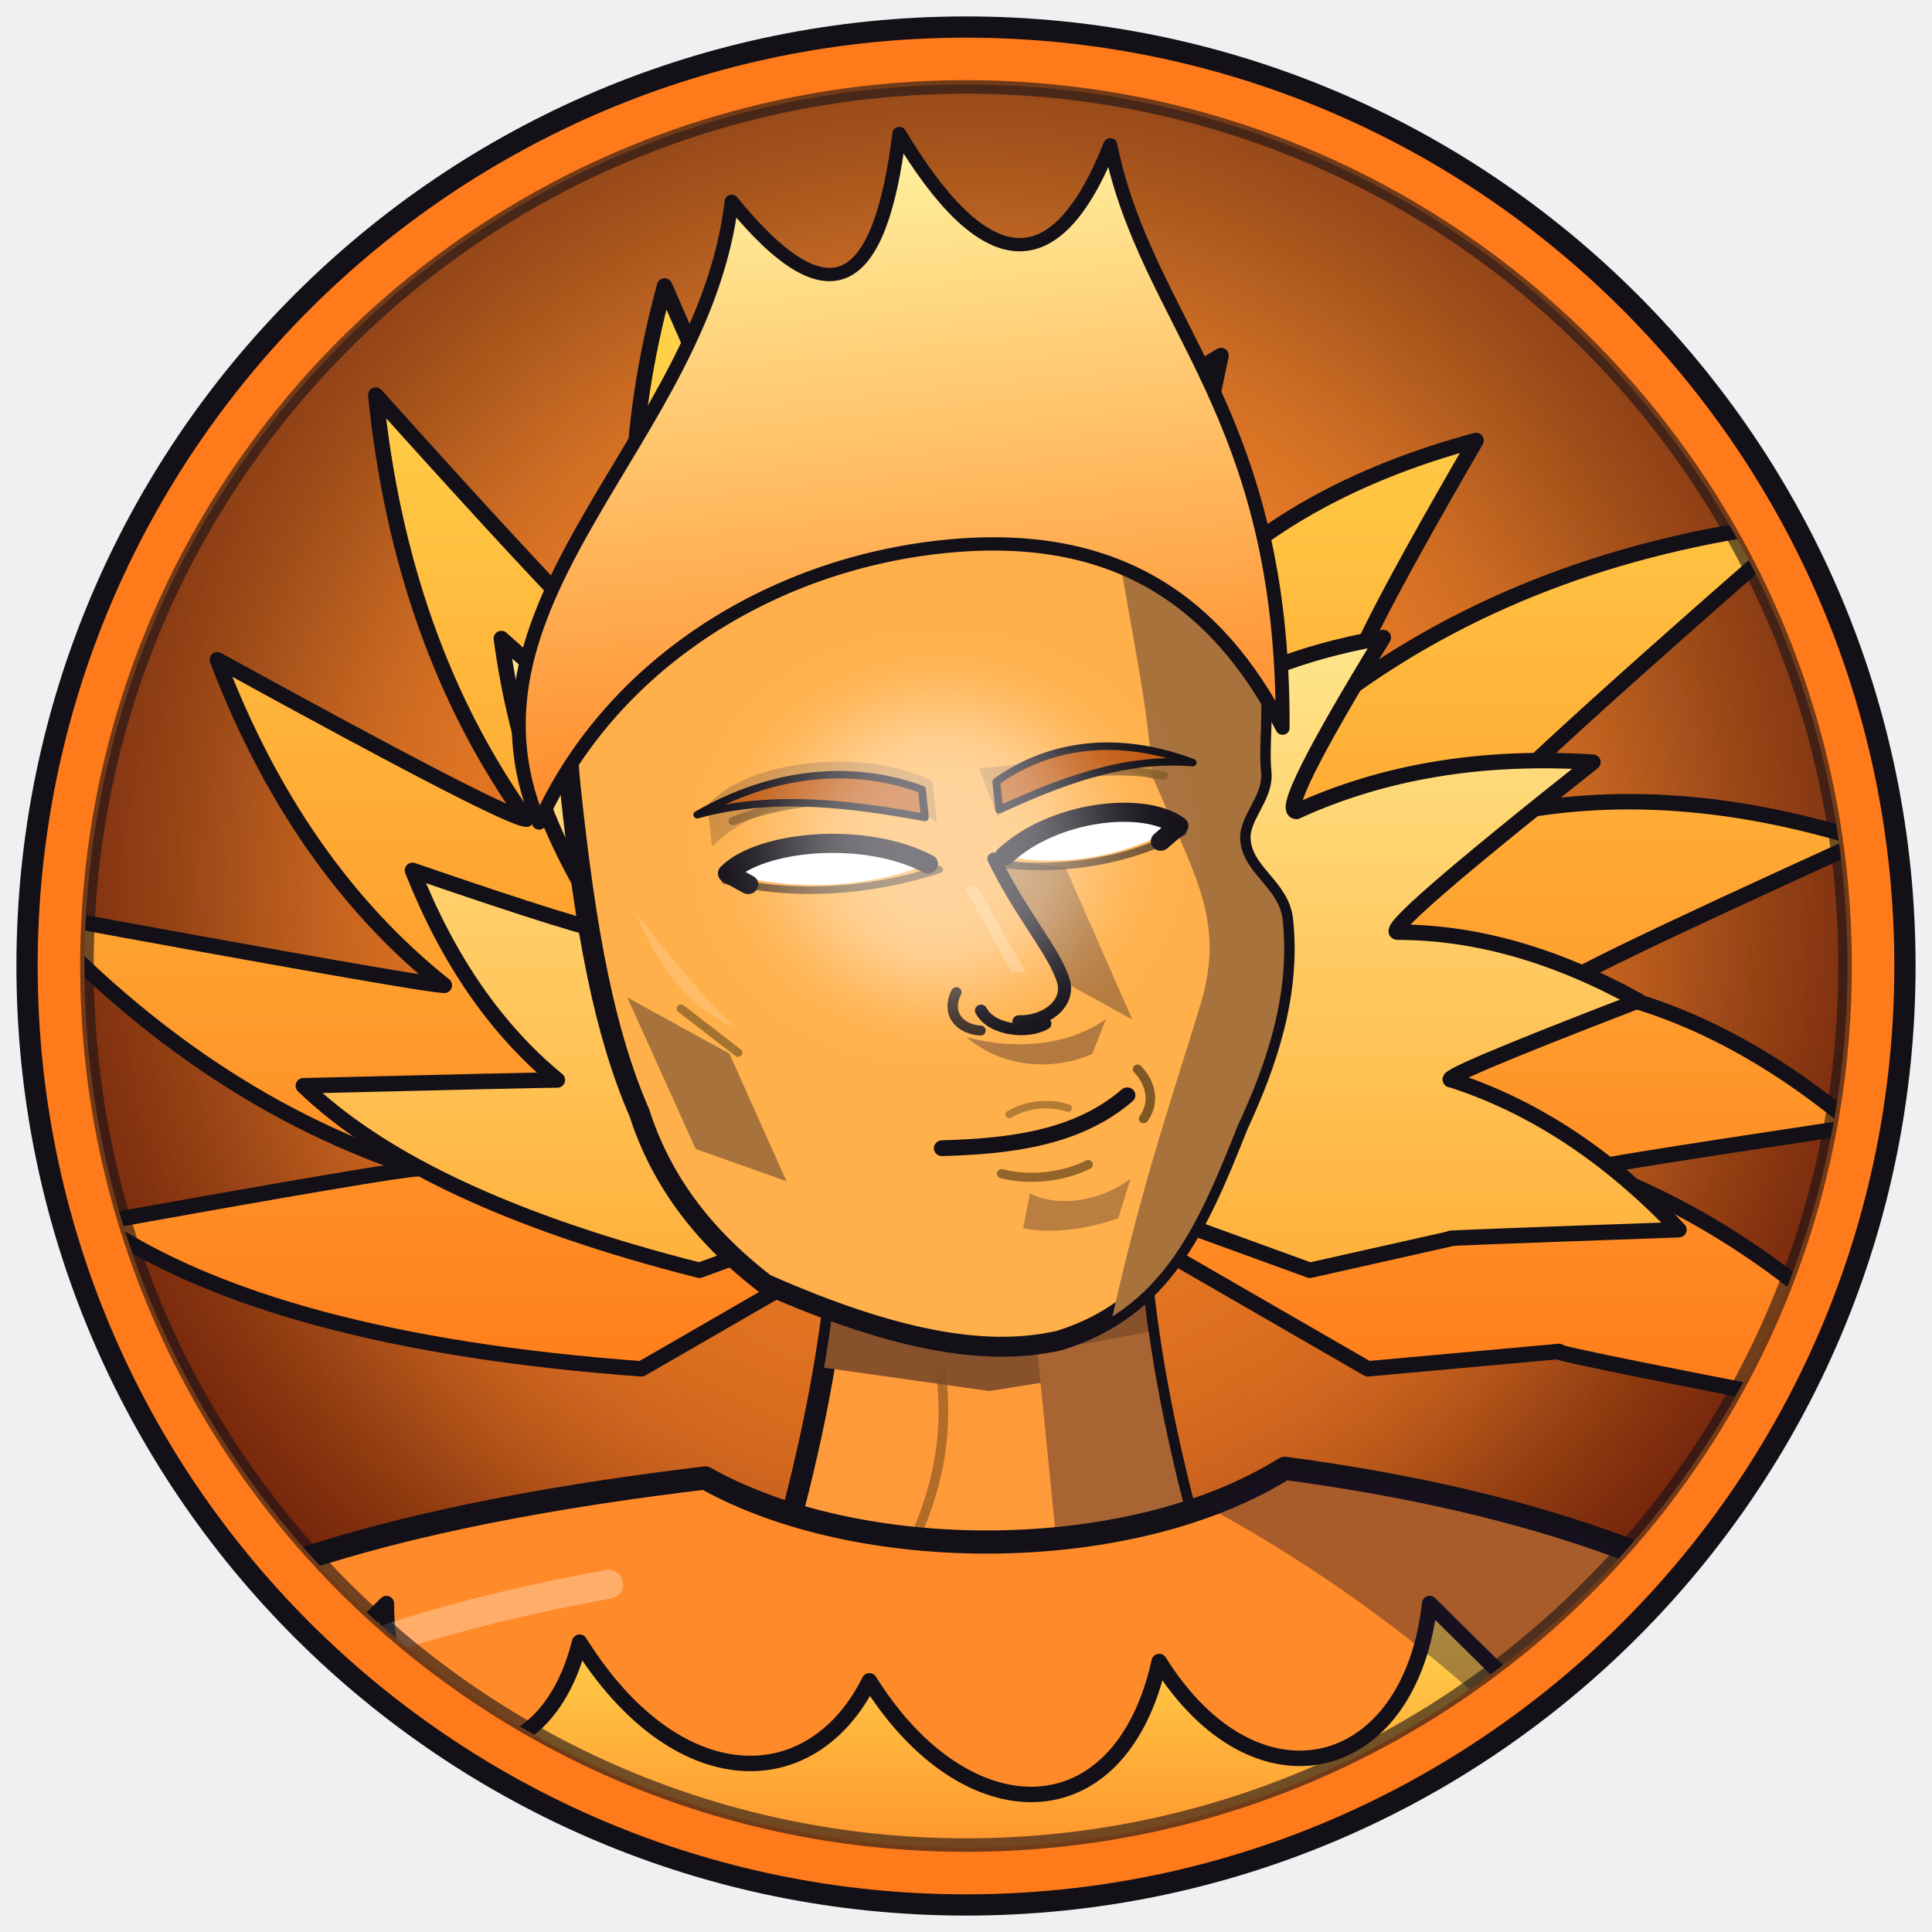
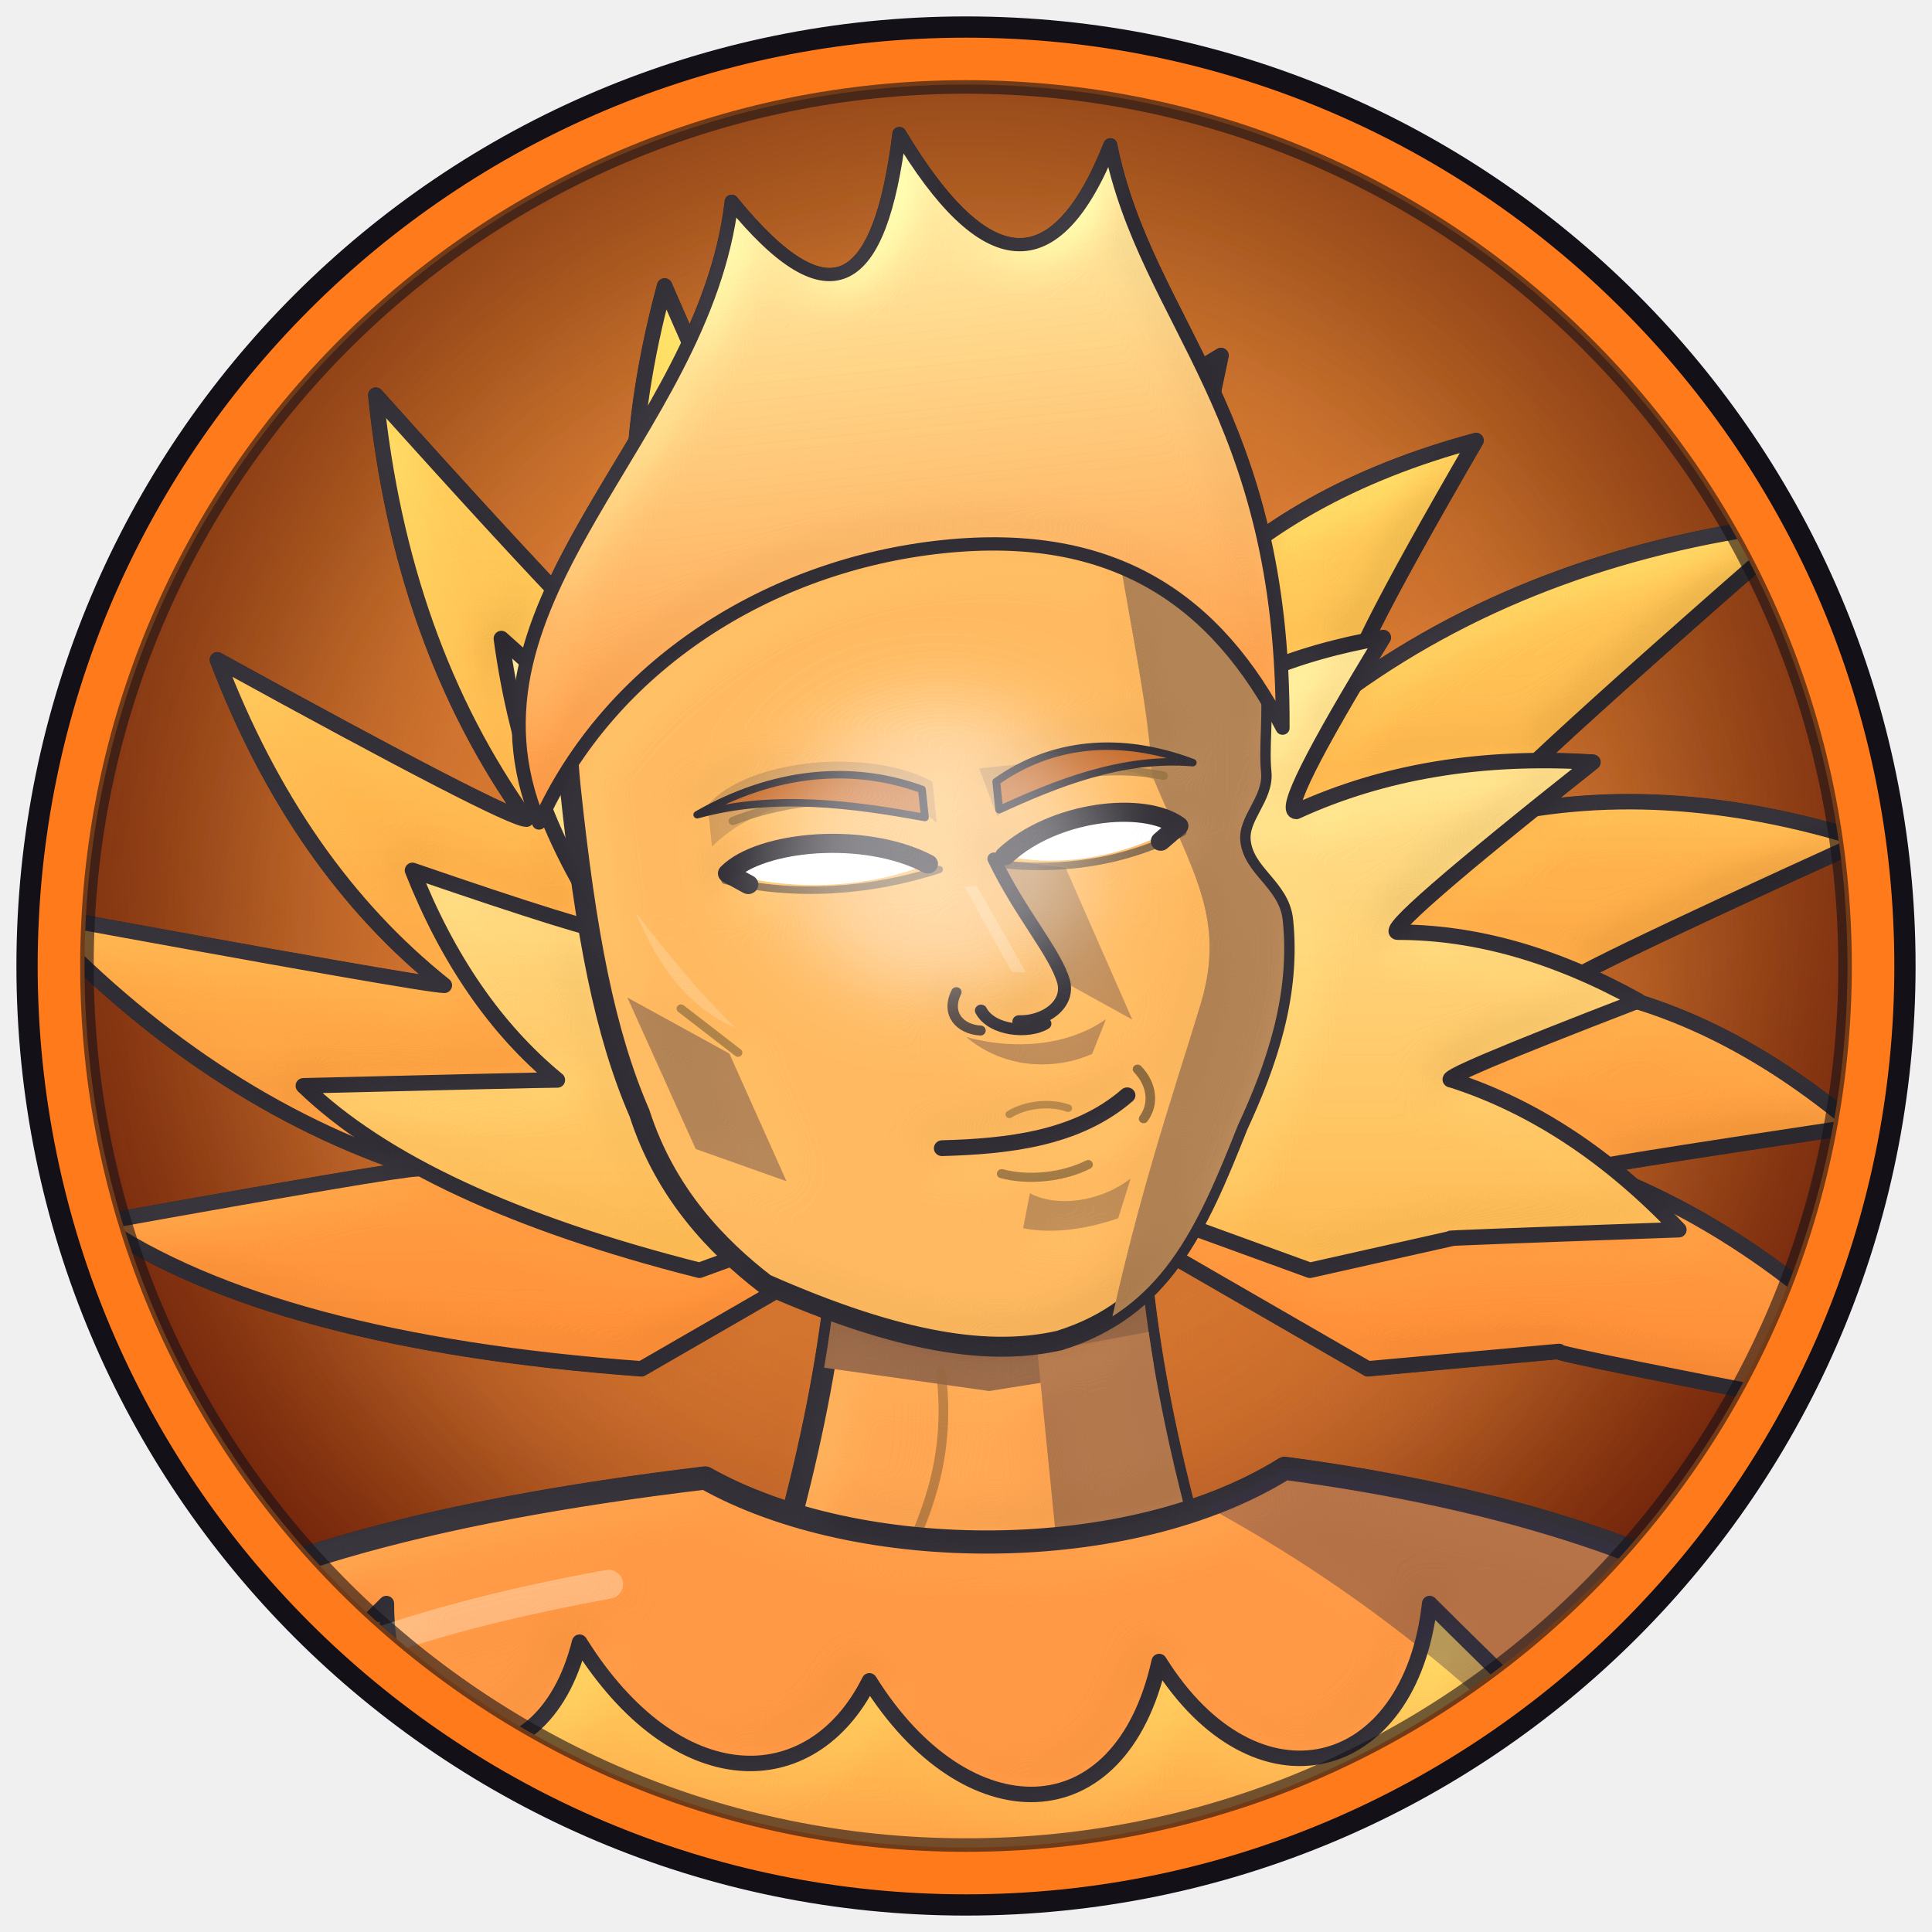
<svg xmlns="http://www.w3.org/2000/svg" viewBox="0 0 200 200" role="img" aria-label="La Torche">
  <defs>
    <clipPath id="torch-0">
      <path d="M102.4,35 C127.4,35 140.1,52 140.1,76 C140.1,80 139.1,84 139.1,87 C139.1,90 135.9,92 135.9,95 C135.9,99 139.8,101 139.8,105 C139.8,114 136.2,122 132.2,129 C126.2,141 121.2,150 109.2,152.5 C101.2,153.5 91.2,151 76.2,142 C71.2,137 65.9,130 63.9,120 C60.9,110 59.9,98 59.9,80 C59.9,52 76.4,35 102.4,35Z" />
    </clipPath>
    <clipPath id="torch-1">
      <path d="M76.9,92.4 C81,88.9 93,89 99.9,93.8 C93,95.9 84.3,95.5 76.9,92.4Z" />
    </clipPath>
    <clipPath id="torch-2">
      <path d="M129,92.4 C125.3,88.9 114.9,89 108.8,93.8 C114.9,95.9 122.5,95.5 129,92.4Z" />
    </clipPath>
    <linearGradient id="torch-3" x1="0" y1="0" x2="0" y2="1">
      <stop offset="0" stop-color="#ffd84d" stop-opacity="1" />
      <stop offset="1" stop-color="#ff5a10" stop-opacity="1" />
    </linearGradient>
    <clipPath id="torch-4">
      <path d="M-12,214 C-10,176 14.8,160 73,153 C89,162 117,162 133,152 C178.2,158 210,176 212,214Z" />
    </clipPath>
    <clipPath id="torch-5">
      <path d="M-12,214 C-10,176 14.8,160 73,153 C89,162 117,162 133,152 C178.2,158 210,176 212,214Z" />
    </clipPath>
    <clipPath id="torch-6">
      <path d="M87.4,116 C87.4,132 85.4,146 79.4,166 L125.4,166 C119.4,146 117.4,132 117.4,116Z" />
    </clipPath>
    <linearGradient id="torch-7" x1="0" y1="0" x2="0" y2="1">
      <stop offset="0" stop-color="#fff3a0" stop-opacity="1" />
      <stop offset="1" stop-color="#ff8a2a" stop-opacity="1" />
    </linearGradient>
    <filter id="torch-8" x="-60%" y="-60%" width="220%" height="220%">
      <feGaussianBlur stdDeviation="5" />
    </filter>
    <filter id="torch-9" x="-60%" y="-60%" width="220%" height="220%">
      <feGaussianBlur stdDeviation="12" />
    </filter>
    <linearGradient id="torch-10" x1="0" y1="0" x2="0" y2="1">
      <stop offset="0" stop-color="#ffd84d" stop-opacity="1" />
      <stop offset="1" stop-color="#ff7a1a" stop-opacity="1" />
    </linearGradient>
    <linearGradient id="torch-11" x1="0" y1="0" x2="0" y2="1">
      <stop offset="0" stop-color="#fff3a0" stop-opacity="1" />
      <stop offset="1" stop-color="#ffb03a" stop-opacity="1" />
    </linearGradient>
    <radialGradient id="torch-12" cx="0.5" cy="0.42" r="0.62">
      <stop offset="0" stop-color="#ffb347" stop-opacity="1" />
      <stop offset="1" stop-color="#5a0a00" stop-opacity="1" />
    </radialGradient>
    <clipPath id="torch-disc">
      <circle cx="100" cy="100" r="93" />
    </clipPath>
+     <filter id="torch-air" x="-10%" y="-10%" width="120%" height="120%" color-interpolation-filters="sRGB">
+       <feColorMatrix in="SourceGraphic" type="matrix" values="0 0 0 0 0  0 0 0 0 0  0 0 0 0 0  .30 .59 .11 0 0" result="lum" />
+       <feComposite in="lum" in2="SourceAlpha" operator="in" result="lumA" />
+       <feGaussianBlur in="lumA" stdDeviation="2.2" result="bump" />
+       <feDiffuseLighting in="bump" surfaceScale="2.4" diffuseConstant="1.15" lighting-color="#ffffff" result="dif">
+         <feDistantLight azimuth="225" elevation="48" />
+       </feDiffuseLighting>
+       <feSpecularLighting in="bump" surfaceScale="2.4" specularConstant="0.55" specularExponent="22" lighting-color="#ffffff" result="spc">
+         <feDistantLight azimuth="225" elevation="58" />
+       </feSpecularLighting>
+       <feComposite in="spc" in2="SourceAlpha" operator="in" result="spcA" />
+       <feComposite in="SourceGraphic" in2="dif" operator="arithmetic" k1="0.85" k2="0.15" k3="0" k4="0" result="lit" />
+       <feComposite in="lit" in2="spcA" operator="arithmetic" k1="0" k2="1" k3="0.55" k4="0" />
+     </filter>
  </defs>
  <circle cx="100" cy="100" r="96" fill="url(#torch-12)" />
  <g clip-path="url(#torch-disc)">
-     <circle cx="100" cy="100" r="70" fill="#ff7a1a" filter="url(#torch-9)" opacity="0.6" />
-     <path d="M66.4,141.7 Q28.2,138.9 10.1,126.6 Q41.2,121 43.2,121 Q21.3,113.9 3.2,94.5 Q44,102 46,102 Q30.7,89.8 22.5,68.3 Q52.5,84.8 54.5,84.8 Q41.5,66.6 38.9,40.9 Q66,71.1 68,71.1 Q62.7,52 68.8,29.6 Q83,62.3 85,62.3 Q86.4,44.2 99,26.6 Q102,59.2 104,59.2 Q110.6,46.2 126.4,36.8 Q121,62.3 123,62.3 Q133.8,50.7 152.8,45.6 Q138,71.1 140,71.1 Q159.6,57.1 186.8,54 Q151.5,84.8 153.5,84.8 Q171.7,80.3 193,87 Q160,102 162,102 Q177.4,104.2 192.1,116.6 Q162.8,121 164.8,121 Q185.1,128.5 201.2,147.9 Q159.4,139.9 161.4,139.9 L141.6,141.7 L104,120Z" fill="url(#torch-10)" stroke="#141018" stroke-width="1.6" stroke-linejoin="round" stroke-linecap="round" />
-     <path d="M72.4,131.5 Q43.6,124.2 31.4,112.4 Q55.7,111.8 57.7,111.8 Q48.2,104 42.7,90.1 Q61.3,96.5 63.3,96.5 Q54.3,83.9 51.9,66.1 Q71.8,84 73.8,84 Q69.7,69.2 73.7,51.9 Q85.9,75.8 87.9,75.8 Q89.8,62.9 99.1,50.5 Q102,73 104,73 Q110.4,59.4 124.4,48.9 Q118.1,75.8 120.1,75.8 Q129.2,68.4 143.2,66 Q132.2,84 134.2,84 Q147.7,77.8 164.9,78.9 Q142.7,96.5 144.7,96.5 Q156.8,96.5 169.6,103.6 Q148.3,111.8 150.3,111.8 Q163,115.9 173.8,127.3 Q148.3,128.2 150.3,128.2 L135.6,131.5 L104,120Z" fill="url(#torch-11)" stroke="#141018" stroke-width="1.6" stroke-linejoin="round" stroke-linecap="round" />
-     <path d="M87.4,116 C87.4,132 85.4,146 79.4,166 L125.4,166 C119.4,146 117.4,132 117.4,116Z" fill="#ff9a3a" stroke="#141018" stroke-width="2.2" stroke-linejoin="round" stroke-linecap="round" />
-     <g clip-path="url(#torch-6)">
-       <path d="M60,110 L140,110 L140,138 L102.4,144 L60,138Z" fill="#87512c" />
-       <path d="M107.4,140 L140,134 L140,180 L111.4,180Z" fill="#a86533" />
-     </g>
-     <path d="M97.4,142 C98.4,150 96.4,156 93.4,162" fill="none" stroke="#804d1d" stroke-width="1" stroke-linecap="round" stroke-linejoin="round" opacity=".6" />
-     <path d="M-12,214 C-10,176 14.8,160 73,153 C89,162 117,162 133,152 C178.2,158 210,176 212,214Z" fill="#ff8a2a" stroke="#141018" stroke-width="2.4" stroke-linejoin="round" stroke-linecap="round" />
-     <g clip-path="url(#torch-4)">
-       <path d="M20,214 C14,190 30,176 40,166 C40,184 56,186 60,170 C70,186 84,186 90,174 C100,190 116,190 120,172 C130,188 146,184 148,166 C162,180 176,192 186,214Z" fill="url(#torch-3)" stroke="#141018" stroke-width="1.6" stroke-linejoin="round" stroke-linecap="round" />
-     </g>
-     <g clip-path="url(#torch-5)">
-       <path d="M117,152 C143,164 169,186 183,214 L240,214 L240,140Z" fill="#1a0f2a" opacity=".38" />
-       <path d="M33,214 C43,200 73,194 101,202 L101,214Z" fill="#1a0f2a" opacity=".22" />
-       <path d="M4,196 C14,180 30,170 63,164" fill="none" stroke="#fff" stroke-width="3" stroke-linecap="round" stroke-linejoin="round" opacity=".3" />
-     </g>
-     <g transform="translate(0 -6) rotate(-6 100 132) translate(100 104) scale(0.9 0.86) translate(-100 -104)">
-       <path d="M102.4,35 C127.4,35 140.1,52 140.1,76 C140.1,80 139.1,84 139.1,87 C139.1,90 135.9,92 135.9,95 C135.9,99 139.8,101 139.8,105 C139.8,114 136.2,122 132.2,129 C126.2,141 121.2,150 109.2,152.5 C101.2,153.5 91.2,151 76.2,142 C71.2,137 65.9,130 63.9,120 C60.9,110 59.9,98 59.9,80 C59.9,52 76.4,35 102.4,35Z" fill="#ffb04a" stroke="#141018" stroke-width="2.4" stroke-linejoin="round" stroke-linecap="round" />
-       <g clip-path="url(#torch-0)">
-         <path d="M127.4,28 C122.4,48 127.4,70 126.6,86 C130,98 133.4,104 129.4,114 C125.4,124 119,138 113.2,158 L220,158 L220,28Z" fill="#a8723d" />
-         <path d="M75.4,89 C82.4,83 96.4,83 101.4,89 L101.4,84 C94.4,79 80.4,79 75.4,84Z" fill="#a8723d" opacity=".55" />
-         <path d="M108.4,89 C113.9,83 124.9,83 129.4,89 L130.9,83 L106.9,83Z" fill="#a8723d" opacity=".55" />
-         <path d="M63.9,106 L74.9,114 L79.9,130 L69.9,125Z" fill="#a8723d" />
-         <path d="M107.6,134.5 C110.4,136.5 115.4,136.5 119.3,134 L117.4,138.6 C113.4,139.6 109.4,139.6 106.4,138.6Z" fill="#a8723d" opacity=".8" />
-         <path d="M107.5,94 C109.9,101 113.4,106 114,109.6 L121.4,115 L115.6,96Z" fill="#a8723d" opacity=".85" />
-         <path d="M102.2,115 C108.4,117.5 114.4,117 118.4,114.6 L116.4,118.6 C112.4,120 106.4,119.6 102.2,115Z" fill="#a06c3b" opacity=".8" />
-         <path d="M83.4,54 C91.4,46 101.4,44 111.4,45 C101.4,48 93.4,52 87.4,60Z" fill="#ffc172" opacity=".8" />
-         <path d="M65.9,96 C67.9,103 70.9,108 75.9,111 C71.9,106 68.9,101 65.9,96Z" fill="#ffc172" opacity=".8" />
+     <g filter="url(#torch-air)">
+       <circle cx="100" cy="100" r="70" fill="#ff7a1a" filter="url(#torch-9)" opacity="0.6" />
+       <path d="M66.4,141.7 Q28.2,138.9 10.1,126.6 Q41.2,121 43.2,121 Q21.3,113.9 3.2,94.5 Q44,102 46,102 Q30.7,89.8 22.5,68.3 Q52.5,84.8 54.5,84.8 Q41.5,66.6 38.9,40.9 Q66,71.1 68,71.1 Q62.7,52 68.8,29.6 Q83,62.3 85,62.3 Q86.4,44.2 99,26.6 Q102,59.2 104,59.2 Q110.6,46.2 126.4,36.8 Q121,62.3 123,62.3 Q133.8,50.7 152.8,45.6 Q138,71.1 140,71.1 Q159.6,57.1 186.8,54 Q151.5,84.8 153.5,84.8 Q171.7,80.3 193,87 Q160,102 162,102 Q177.4,104.2 192.1,116.6 Q162.8,121 164.8,121 Q185.1,128.5 201.2,147.9 Q159.4,139.9 161.4,139.9 L141.6,141.7 L104,120Z" fill="url(#torch-10)" stroke="#141018" stroke-width="1.6" stroke-linejoin="round" stroke-linecap="round" />
+       <path d="M72.4,131.5 Q43.6,124.2 31.4,112.4 Q55.7,111.8 57.7,111.8 Q48.2,104 42.7,90.1 Q61.3,96.5 63.3,96.5 Q54.3,83.9 51.9,66.1 Q71.8,84 73.8,84 Q69.7,69.2 73.7,51.9 Q85.9,75.8 87.9,75.8 Q89.8,62.9 99.1,50.5 Q102,73 104,73 Q110.4,59.4 124.4,48.9 Q118.1,75.8 120.1,75.8 Q129.2,68.4 143.2,66 Q132.2,84 134.2,84 Q147.7,77.8 164.9,78.9 Q142.7,96.5 144.7,96.5 Q156.8,96.5 169.6,103.6 Q148.3,111.8 150.3,111.8 Q163,115.9 173.8,127.3 Q148.3,128.2 150.3,128.2 L135.6,131.5 L104,120Z" fill="url(#torch-11)" stroke="#141018" stroke-width="1.6" stroke-linejoin="round" stroke-linecap="round" />
+       <path d="M87.4,116 C87.4,132 85.4,146 79.4,166 L125.4,166 C119.4,146 117.4,132 117.4,116Z" fill="#ff9a3a" stroke="#141018" stroke-width="2.2" stroke-linejoin="round" stroke-linecap="round" />
+       <g clip-path="url(#torch-6)">
+         <path d="M60,110 L140,110 L140,138 L102.4,144 L60,138Z" fill="#87512c" />
+         <path d="M107.4,140 L140,134 L140,180 L111.4,180Z" fill="#a86533" />
      </g>
-       <g clip-path="url(#torch-1)">
-         <path d="M76.9,92.4 C81,88.9 93,89 99.9,93.8 C93,95.9 84.3,95.5 76.9,92.4Z" fill="#ffffff" />
+       <path d="M97.4,142 C98.4,150 96.4,156 93.4,162" fill="none" stroke="#804d1d" stroke-width="1" stroke-linecap="round" stroke-linejoin="round" opacity=".6" />
+       <path d="M-12,214 C-10,176 14.8,160 73,153 C89,162 117,162 133,152 C178.2,158 210,176 212,214Z" fill="#ff8a2a" stroke="#141018" stroke-width="2.4" stroke-linejoin="round" stroke-linecap="round" />
+       <g clip-path="url(#torch-4)">
+         <path d="M20,214 C14,190 30,176 40,166 C40,184 56,186 60,170 C70,186 84,186 90,174 C100,190 116,190 120,172 C130,188 146,184 148,166 C162,180 176,192 186,214Z" fill="url(#torch-3)" stroke="#141018" stroke-width="1.6" stroke-linejoin="round" stroke-linecap="round" />
      </g>
-       <path d="M79.1,94 L76.9,92.4 C81,88.9 93,89 99.9,93.8" fill="none" stroke="#141018" stroke-width="2.3" stroke-linecap="round" stroke-linejoin="round" />
-       <path d="M101.1,94.6 C93,96.4 84.3,96.1 76.5,93.2" fill="none" stroke="#141018" stroke-width="0.9" stroke-linecap="round" stroke-linejoin="round" opacity=".6" />
-       <path d="M78.1,86.2 C85,84.2 93,84.6 98.1,87" fill="none" stroke="#805825" stroke-width="1" stroke-linecap="round" stroke-linejoin="round" opacity=".75" />
-       <g clip-path="url(#torch-2)">
-         <path d="M129,92.4 C125.3,88.9 114.9,89 108.8,93.8 C114.9,95.9 122.5,95.5 129,92.4Z" fill="#ffffff" />
+       <g clip-path="url(#torch-5)">
+         <path d="M117,152 C143,164 169,186 183,214 L240,214 L240,140Z" fill="#1a0f2a" opacity=".38" />
+         <path d="M33,214 C43,200 73,194 101,202 L101,214Z" fill="#1a0f2a" opacity=".22" />
+         <path d="M4,196 C14,180 30,170 63,164" fill="none" stroke="#fff" stroke-width="3" stroke-linecap="round" stroke-linejoin="round" opacity=".3" />
      </g>
-       <path d="M126.8,94 L129,92.4 C125.3,88.9 114.9,89 108.8,93.8" fill="none" stroke="#141018" stroke-width="2.3" stroke-linecap="round" stroke-linejoin="round" />
-       <path d="M107.6,94.6 C114.9,96.4 122.5,96.1 129.4,93.2" fill="none" stroke="#141018" stroke-width="0.9" stroke-linecap="round" stroke-linejoin="round" opacity=".6" />
-       <path d="M127.9,86.2 C121.9,84.2 114.9,84.6 110.5,87" fill="none" stroke="#805825" stroke-width="1" stroke-linecap="round" stroke-linejoin="round" opacity=".75" />
-       <path d="M100.1,84.8 C92.3,80.8 83.2,80.8 74.1,85 C83.2,83.4 92.3,85.8 100.1,88.2Z" fill="#c25a10" stroke="#141018" stroke-width="0.9" stroke-linejoin="round" stroke-linecap="round" />
-       <path d="M108.7,84.8 C115.5,80.8 123.4,80.8 131.4,85 C123.4,83.4 115.5,85.8 108.7,88.2Z" fill="#c25a10" stroke="#141018" stroke-width="0.9" stroke-linejoin="round" stroke-linecap="round" />
-       <path d="M105.2,97 L109.8,108 L108.2,107.8 L103.8,97Z" fill="#ffc477" opacity=".85" />
-       <path d="M107.5,94 C109.9,101 113.4,106 114,109.6 C114.4,112.4 111.4,114.2 108.4,113.8" fill="none" stroke="#141018" stroke-width="1.5" stroke-linecap="round" stroke-linejoin="round" />
-       <path d="M104.2,112 C105.2,114.6 109.4,115.4 111.4,114.4" fill="none" stroke="#141018" stroke-width="1.4" stroke-linecap="round" stroke-linejoin="round" />
-       <path d="M101.6,109.5 C100.1,112 101.6,114 103.9,114.4" fill="none" stroke="#141018" stroke-width="1.2" stroke-linecap="round" stroke-linejoin="round" opacity=".85" />
-       <path d="M104.6,131.8 C107.6,133 111.6,133 114.6,131.8" fill="none" stroke="#805825" stroke-width="1.1" stroke-linecap="round" stroke-linejoin="round" opacity=".85" />
-       <path d="M106.2,124.8 C108.2,123.8 111,123.8 113,124.8" fill="none" stroke="#805825" stroke-width="0.9" stroke-linecap="round" stroke-linejoin="round" opacity=".6" />
-       <path d="M98.1,128 C105.6,128.6 113.6,128.6 119.9,124" fill="none" stroke="#141018" stroke-width="1.9" stroke-linecap="round" stroke-linejoin="round" />
-       <path d="M121.4,121 C122.9,123 122.9,125.4 121.5,127" fill="none" stroke="#805825" stroke-width="1.1" stroke-linecap="round" stroke-linejoin="round" />
-       <path d="M69.9,108 L75.9,114" fill="none" stroke="#805825" stroke-width="1" stroke-linecap="round" stroke-linejoin="round" opacity=".7" />
-       <path d="M55.9,84 C47.9,56 79.4,40 85.4,12 C95.4,28 101.4,24 105.4,6 C113.4,24 121.4,26 129.4,10 C131.4,32 146.1,44 142.1,82 C136.1,66 125.4,56 105.4,56 C85.4,56 65.9,66 55.9,84Z" fill="url(#torch-7)" stroke="#141018" stroke-width="1.6" stroke-linejoin="round" stroke-linecap="round" />
-       <circle cx="101.4" cy="92" r="18" fill="#fff" filter="url(#torch-8)" opacity="0.45" />
+       <g transform="translate(0 -6) rotate(-6 100 132) translate(100 104) scale(0.9 0.86) translate(-100 -104)">
+         <path d="M102.4,35 C127.4,35 140.1,52 140.1,76 C140.1,80 139.1,84 139.1,87 C139.1,90 135.9,92 135.9,95 C135.9,99 139.8,101 139.8,105 C139.8,114 136.2,122 132.2,129 C126.2,141 121.2,150 109.2,152.5 C101.2,153.5 91.2,151 76.2,142 C71.2,137 65.9,130 63.9,120 C60.9,110 59.9,98 59.9,80 C59.9,52 76.4,35 102.4,35Z" fill="#ffb04a" stroke="#141018" stroke-width="2.4" stroke-linejoin="round" stroke-linecap="round" />
+         <g clip-path="url(#torch-0)">
+           <path d="M127.4,28 C122.4,48 127.4,70 126.6,86 C130,98 133.4,104 129.4,114 C125.4,124 119,138 113.2,158 L220,158 L220,28Z" fill="#a8723d" />
+           <path d="M75.4,89 C82.4,83 96.4,83 101.4,89 L101.4,84 C94.4,79 80.4,79 75.4,84Z" fill="#a8723d" opacity=".55" />
+           <path d="M108.4,89 C113.9,83 124.9,83 129.4,89 L130.9,83 L106.9,83Z" fill="#a8723d" opacity=".55" />
+           <path d="M63.9,106 L74.9,114 L79.9,130 L69.9,125Z" fill="#a8723d" />
+           <path d="M107.6,134.5 C110.4,136.5 115.4,136.5 119.3,134 L117.4,138.6 C113.4,139.6 109.4,139.6 106.4,138.6Z" fill="#a8723d" opacity=".8" />
+           <path d="M107.5,94 C109.9,101 113.4,106 114,109.6 L121.4,115 L115.6,96Z" fill="#a8723d" opacity=".85" />
+           <path d="M102.2,115 C108.4,117.5 114.4,117 118.4,114.6 L116.4,118.6 C112.4,120 106.4,119.6 102.2,115Z" fill="#a06c3b" opacity=".8" />
+           <path d="M83.4,54 C91.4,46 101.4,44 111.4,45 C101.4,48 93.4,52 87.4,60Z" fill="#ffc172" opacity=".8" />
+           <path d="M65.9,96 C67.9,103 70.9,108 75.9,111 C71.9,106 68.9,101 65.9,96Z" fill="#ffc172" opacity=".8" />
+         </g>
+         <g clip-path="url(#torch-1)">
+           <path d="M76.9,92.4 C81,88.9 93,89 99.9,93.8 C93,95.9 84.3,95.5 76.9,92.4Z" fill="#ffffff" />
+         </g>
+         <path d="M79.1,94 L76.9,92.4 C81,88.9 93,89 99.9,93.8" fill="none" stroke="#141018" stroke-width="2.3" stroke-linecap="round" stroke-linejoin="round" />
+         <path d="M101.1,94.6 C93,96.4 84.3,96.1 76.5,93.2" fill="none" stroke="#141018" stroke-width="0.9" stroke-linecap="round" stroke-linejoin="round" opacity=".6" />
+         <path d="M78.1,86.2 C85,84.2 93,84.6 98.1,87" fill="none" stroke="#805825" stroke-width="1" stroke-linecap="round" stroke-linejoin="round" opacity=".75" />
+         <g clip-path="url(#torch-2)">
+           <path d="M129,92.4 C125.3,88.9 114.9,89 108.8,93.8 C114.9,95.9 122.5,95.5 129,92.4Z" fill="#ffffff" />
+         </g>
+         <path d="M126.8,94 L129,92.4 C125.3,88.9 114.9,89 108.8,93.8" fill="none" stroke="#141018" stroke-width="2.3" stroke-linecap="round" stroke-linejoin="round" />
+         <path d="M107.6,94.6 C114.9,96.4 122.5,96.1 129.4,93.2" fill="none" stroke="#141018" stroke-width="0.9" stroke-linecap="round" stroke-linejoin="round" opacity=".6" />
+         <path d="M127.9,86.2 C121.9,84.2 114.9,84.6 110.5,87" fill="none" stroke="#805825" stroke-width="1" stroke-linecap="round" stroke-linejoin="round" opacity=".75" />
+         <path d="M100.1,84.8 C92.3,80.8 83.2,80.8 74.1,85 C83.2,83.4 92.3,85.8 100.1,88.2Z" fill="#c25a10" stroke="#141018" stroke-width="0.9" stroke-linejoin="round" stroke-linecap="round" />
+         <path d="M108.7,84.8 C115.5,80.8 123.4,80.8 131.4,85 C123.4,83.4 115.5,85.8 108.7,88.2Z" fill="#c25a10" stroke="#141018" stroke-width="0.9" stroke-linejoin="round" stroke-linecap="round" />
+         <path d="M105.2,97 L109.8,108 L108.2,107.8 L103.8,97Z" fill="#ffc477" opacity=".85" />
+         <path d="M107.5,94 C109.9,101 113.4,106 114,109.6 C114.4,112.4 111.4,114.2 108.4,113.8" fill="none" stroke="#141018" stroke-width="1.5" stroke-linecap="round" stroke-linejoin="round" />
+         <path d="M104.2,112 C105.2,114.6 109.4,115.4 111.4,114.4" fill="none" stroke="#141018" stroke-width="1.4" stroke-linecap="round" stroke-linejoin="round" />
+         <path d="M101.6,109.5 C100.1,112 101.6,114 103.9,114.4" fill="none" stroke="#141018" stroke-width="1.2" stroke-linecap="round" stroke-linejoin="round" opacity=".85" />
+         <path d="M104.6,131.8 C107.6,133 111.6,133 114.6,131.8" fill="none" stroke="#805825" stroke-width="1.1" stroke-linecap="round" stroke-linejoin="round" opacity=".85" />
+         <path d="M106.2,124.8 C108.2,123.8 111,123.8 113,124.8" fill="none" stroke="#805825" stroke-width="0.9" stroke-linecap="round" stroke-linejoin="round" opacity=".6" />
+         <path d="M98.1,128 C105.6,128.6 113.6,128.6 119.9,124" fill="none" stroke="#141018" stroke-width="1.9" stroke-linecap="round" stroke-linejoin="round" />
+         <path d="M121.4,121 C122.9,123 122.9,125.4 121.5,127" fill="none" stroke="#805825" stroke-width="1.1" stroke-linecap="round" stroke-linejoin="round" />
+         <path d="M69.9,108 L75.9,114" fill="none" stroke="#805825" stroke-width="1" stroke-linecap="round" stroke-linejoin="round" opacity=".7" />
+         <path d="M55.9,84 C47.9,56 79.4,40 85.4,12 C95.4,28 101.4,24 105.4,6 C113.4,24 121.4,26 129.4,10 C131.4,32 146.1,44 142.1,82 C136.1,66 125.4,56 105.4,56 C85.4,56 65.9,66 55.9,84Z" fill="url(#torch-7)" stroke="#141018" stroke-width="1.6" stroke-linejoin="round" stroke-linecap="round" />
+         <circle cx="101.4" cy="92" r="18" fill="#fff" filter="url(#torch-8)" opacity="0.45" />
+       </g>
    </g>
  </g>
  <circle cx="100" cy="100" r="94" fill="none" stroke="#ff7a1a" stroke-width="5.5" />
  <circle cx="100" cy="100" r="97.2" fill="none" stroke="#141018" stroke-width="2.2" />
  <circle cx="100" cy="100" r="91" fill="none" stroke="#141018" stroke-width="1.4" opacity=".6" />
</svg>
